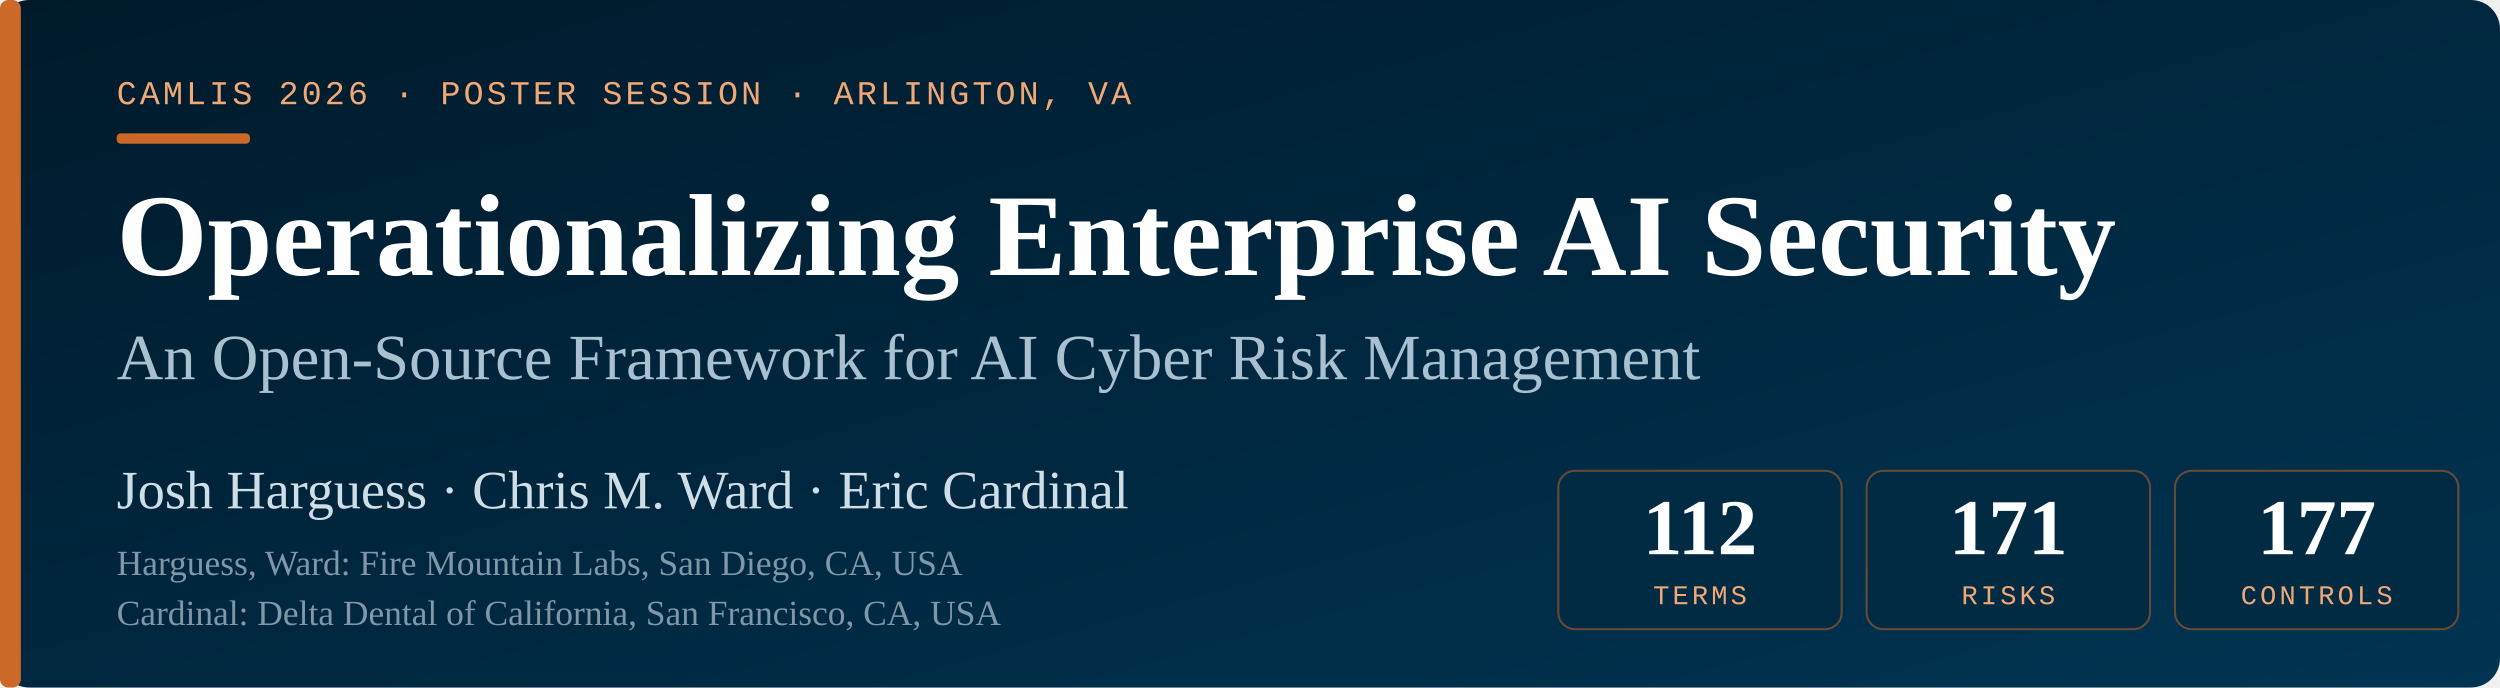
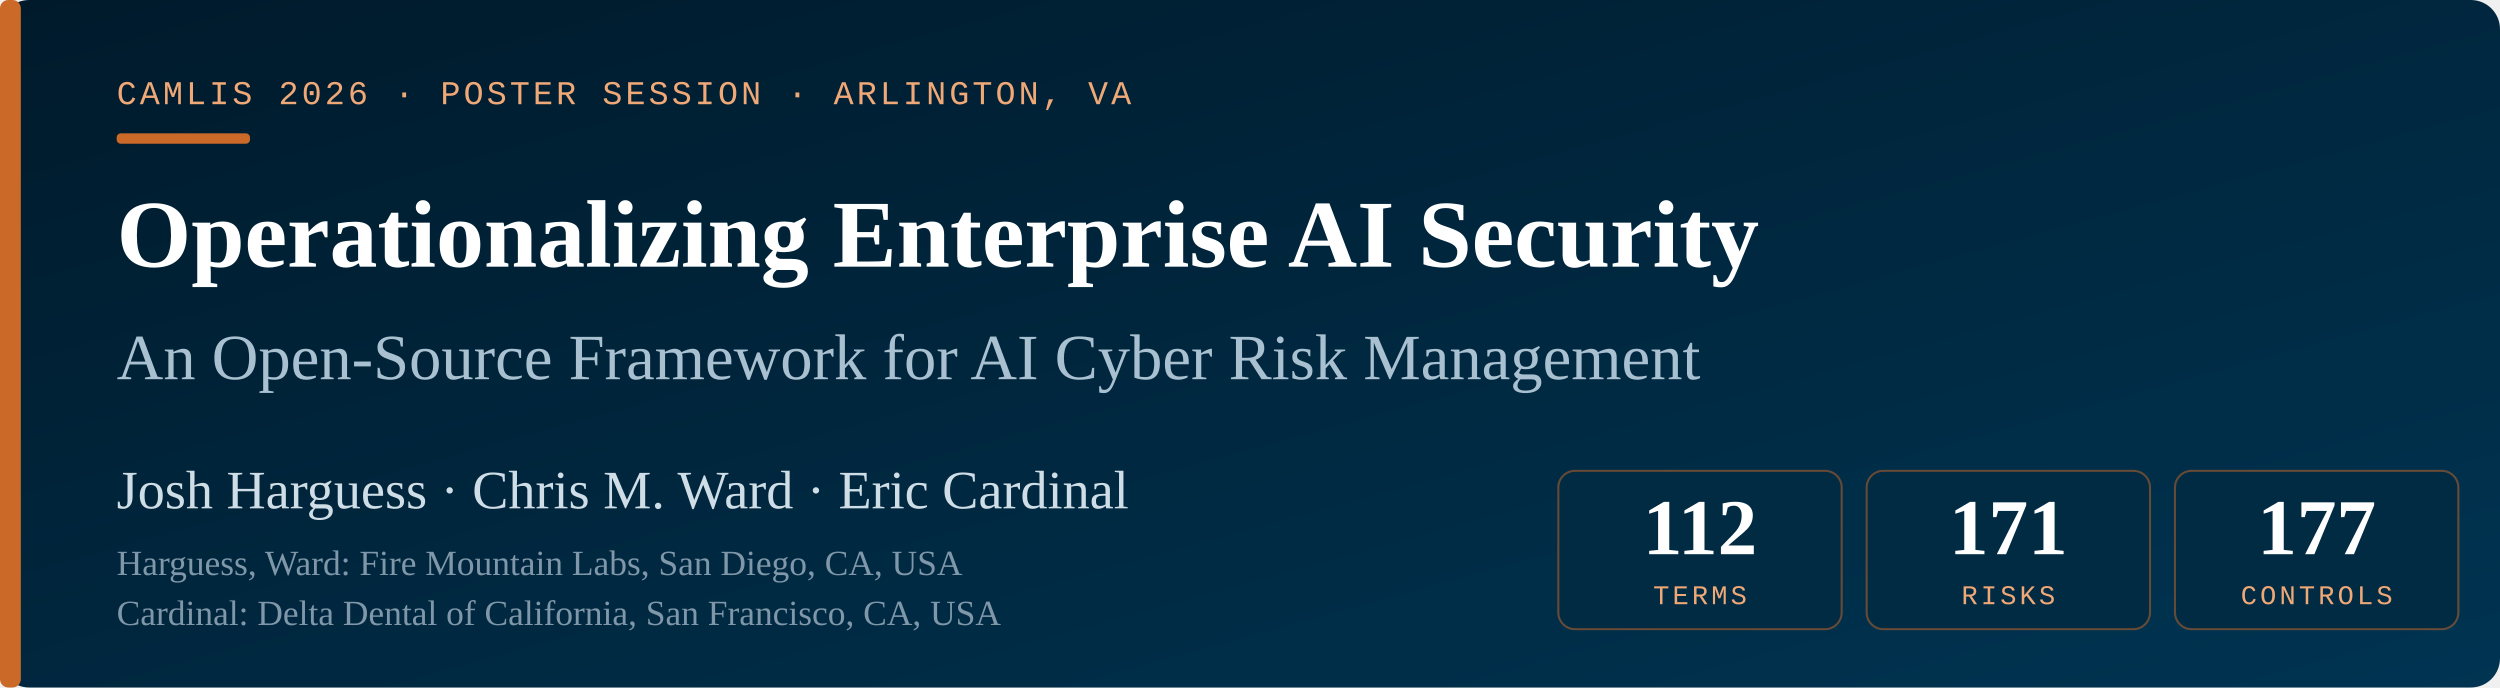
<svg xmlns="http://www.w3.org/2000/svg" viewBox="0 0 1200 330" width="1200" height="330" role="img" aria-label="Operationalizing Enterprise AI Security: an open-source framework for AI cyber risk management. CAMLIS 2026 poster.">
  <defs>
    <linearGradient id="g" x1="0" y1="0" x2="1" y2="1">
      <stop offset="0" stop-color="#001A2B" />
      <stop offset="1" stop-color="#003452" />
    </linearGradient>
  </defs>
  <rect width="1200" height="330" rx="14" fill="url(#g)" />
  <rect x="0" y="0" width="10" height="330" rx="4" fill="#CB6929" />
  <rect x="56" y="64" width="64" height="5" rx="2" fill="#CB6929" />
  <text x="56" y="50" font-family="ui-monospace, SFMono-Regular, Menlo, Consolas, 'Liberation Mono', monospace" font-size="16" font-weight="normal" fill="#F0A877" text-anchor="start" letter-spacing="1.5">CAMLIS 2026  ·  POSTER SESSION  ·  ARLINGTON, VA</text>
-   <text x="56" y="132" font-family="Georgia, 'Times New Roman', 'Latin Modern Roman', serif" font-size="56" font-weight="bold" fill="#FFFFFF" text-anchor="start">Operationalizing Enterprise AI Security</text>
+   <text x="56" y="128" font-family="Georgia, 'Times New Roman', 'Latin Modern Roman', serif" font-size="46" font-weight="bold" fill="#FFFFFF" text-anchor="start">Operationalizing Enterprise AI Security</text>
  <text x="56" y="182" font-family="Georgia, 'Times New Roman', 'Latin Modern Roman', serif" font-size="31" font-weight="normal" fill="#A8C0CF" text-anchor="start">An Open-Source Framework for AI Cyber Risk Management</text>
  <text x="56" y="244" font-family="Georgia, 'Times New Roman', 'Latin Modern Roman', serif" font-size="26" font-weight="normal" fill="#CFDDE6" text-anchor="start">Josh Harguess  ·  Chris M. Ward  ·  Eric Cardinal</text>
  <text x="56" y="276" font-family="Georgia, 'Times New Roman', 'Latin Modern Roman', serif" font-size="17" font-weight="normal" fill="#7F97A8" text-anchor="start">Harguess, Ward: Fire Mountain Labs, San Diego, CA, USA</text>
  <text x="56" y="300" font-family="Georgia, 'Times New Roman', 'Latin Modern Roman', serif" font-size="17" font-weight="normal" fill="#7F97A8" text-anchor="start">Cardinal: Delta Dental of California, San Francisco, CA, USA</text>
  <rect x="748" y="226" width="136" height="76" rx="8" fill="#002B42" stroke="#CB6929" stroke-opacity=".5" />
  <text x="816" y="266" font-family="Georgia, 'Times New Roman', 'Latin Modern Roman', serif" font-size="38" font-weight="bold" fill="#FFFFFF" text-anchor="middle">112</text>
  <text x="816" y="290" font-family="ui-monospace, SFMono-Regular, Menlo, Consolas, 'Liberation Mono', monospace" font-size="13" font-weight="normal" fill="#F0A877" text-anchor="middle" letter-spacing="1.5">TERMS</text>
  <rect x="896" y="226" width="136" height="76" rx="8" fill="#002B42" stroke="#CB6929" stroke-opacity=".5" />
  <text x="964" y="266" font-family="Georgia, 'Times New Roman', 'Latin Modern Roman', serif" font-size="38" font-weight="bold" fill="#FFFFFF" text-anchor="middle">171</text>
  <text x="964" y="290" font-family="ui-monospace, SFMono-Regular, Menlo, Consolas, 'Liberation Mono', monospace" font-size="13" font-weight="normal" fill="#F0A877" text-anchor="middle" letter-spacing="1.5">RISKS</text>
  <rect x="1044" y="226" width="136" height="76" rx="8" fill="#002B42" stroke="#CB6929" stroke-opacity=".5" />
  <text x="1112" y="266" font-family="Georgia, 'Times New Roman', 'Latin Modern Roman', serif" font-size="38" font-weight="bold" fill="#FFFFFF" text-anchor="middle">177</text>
  <text x="1112" y="290" font-family="ui-monospace, SFMono-Regular, Menlo, Consolas, 'Liberation Mono', monospace" font-size="13" font-weight="normal" fill="#F0A877" text-anchor="middle" letter-spacing="1.5">CONTROLS</text>
</svg>
